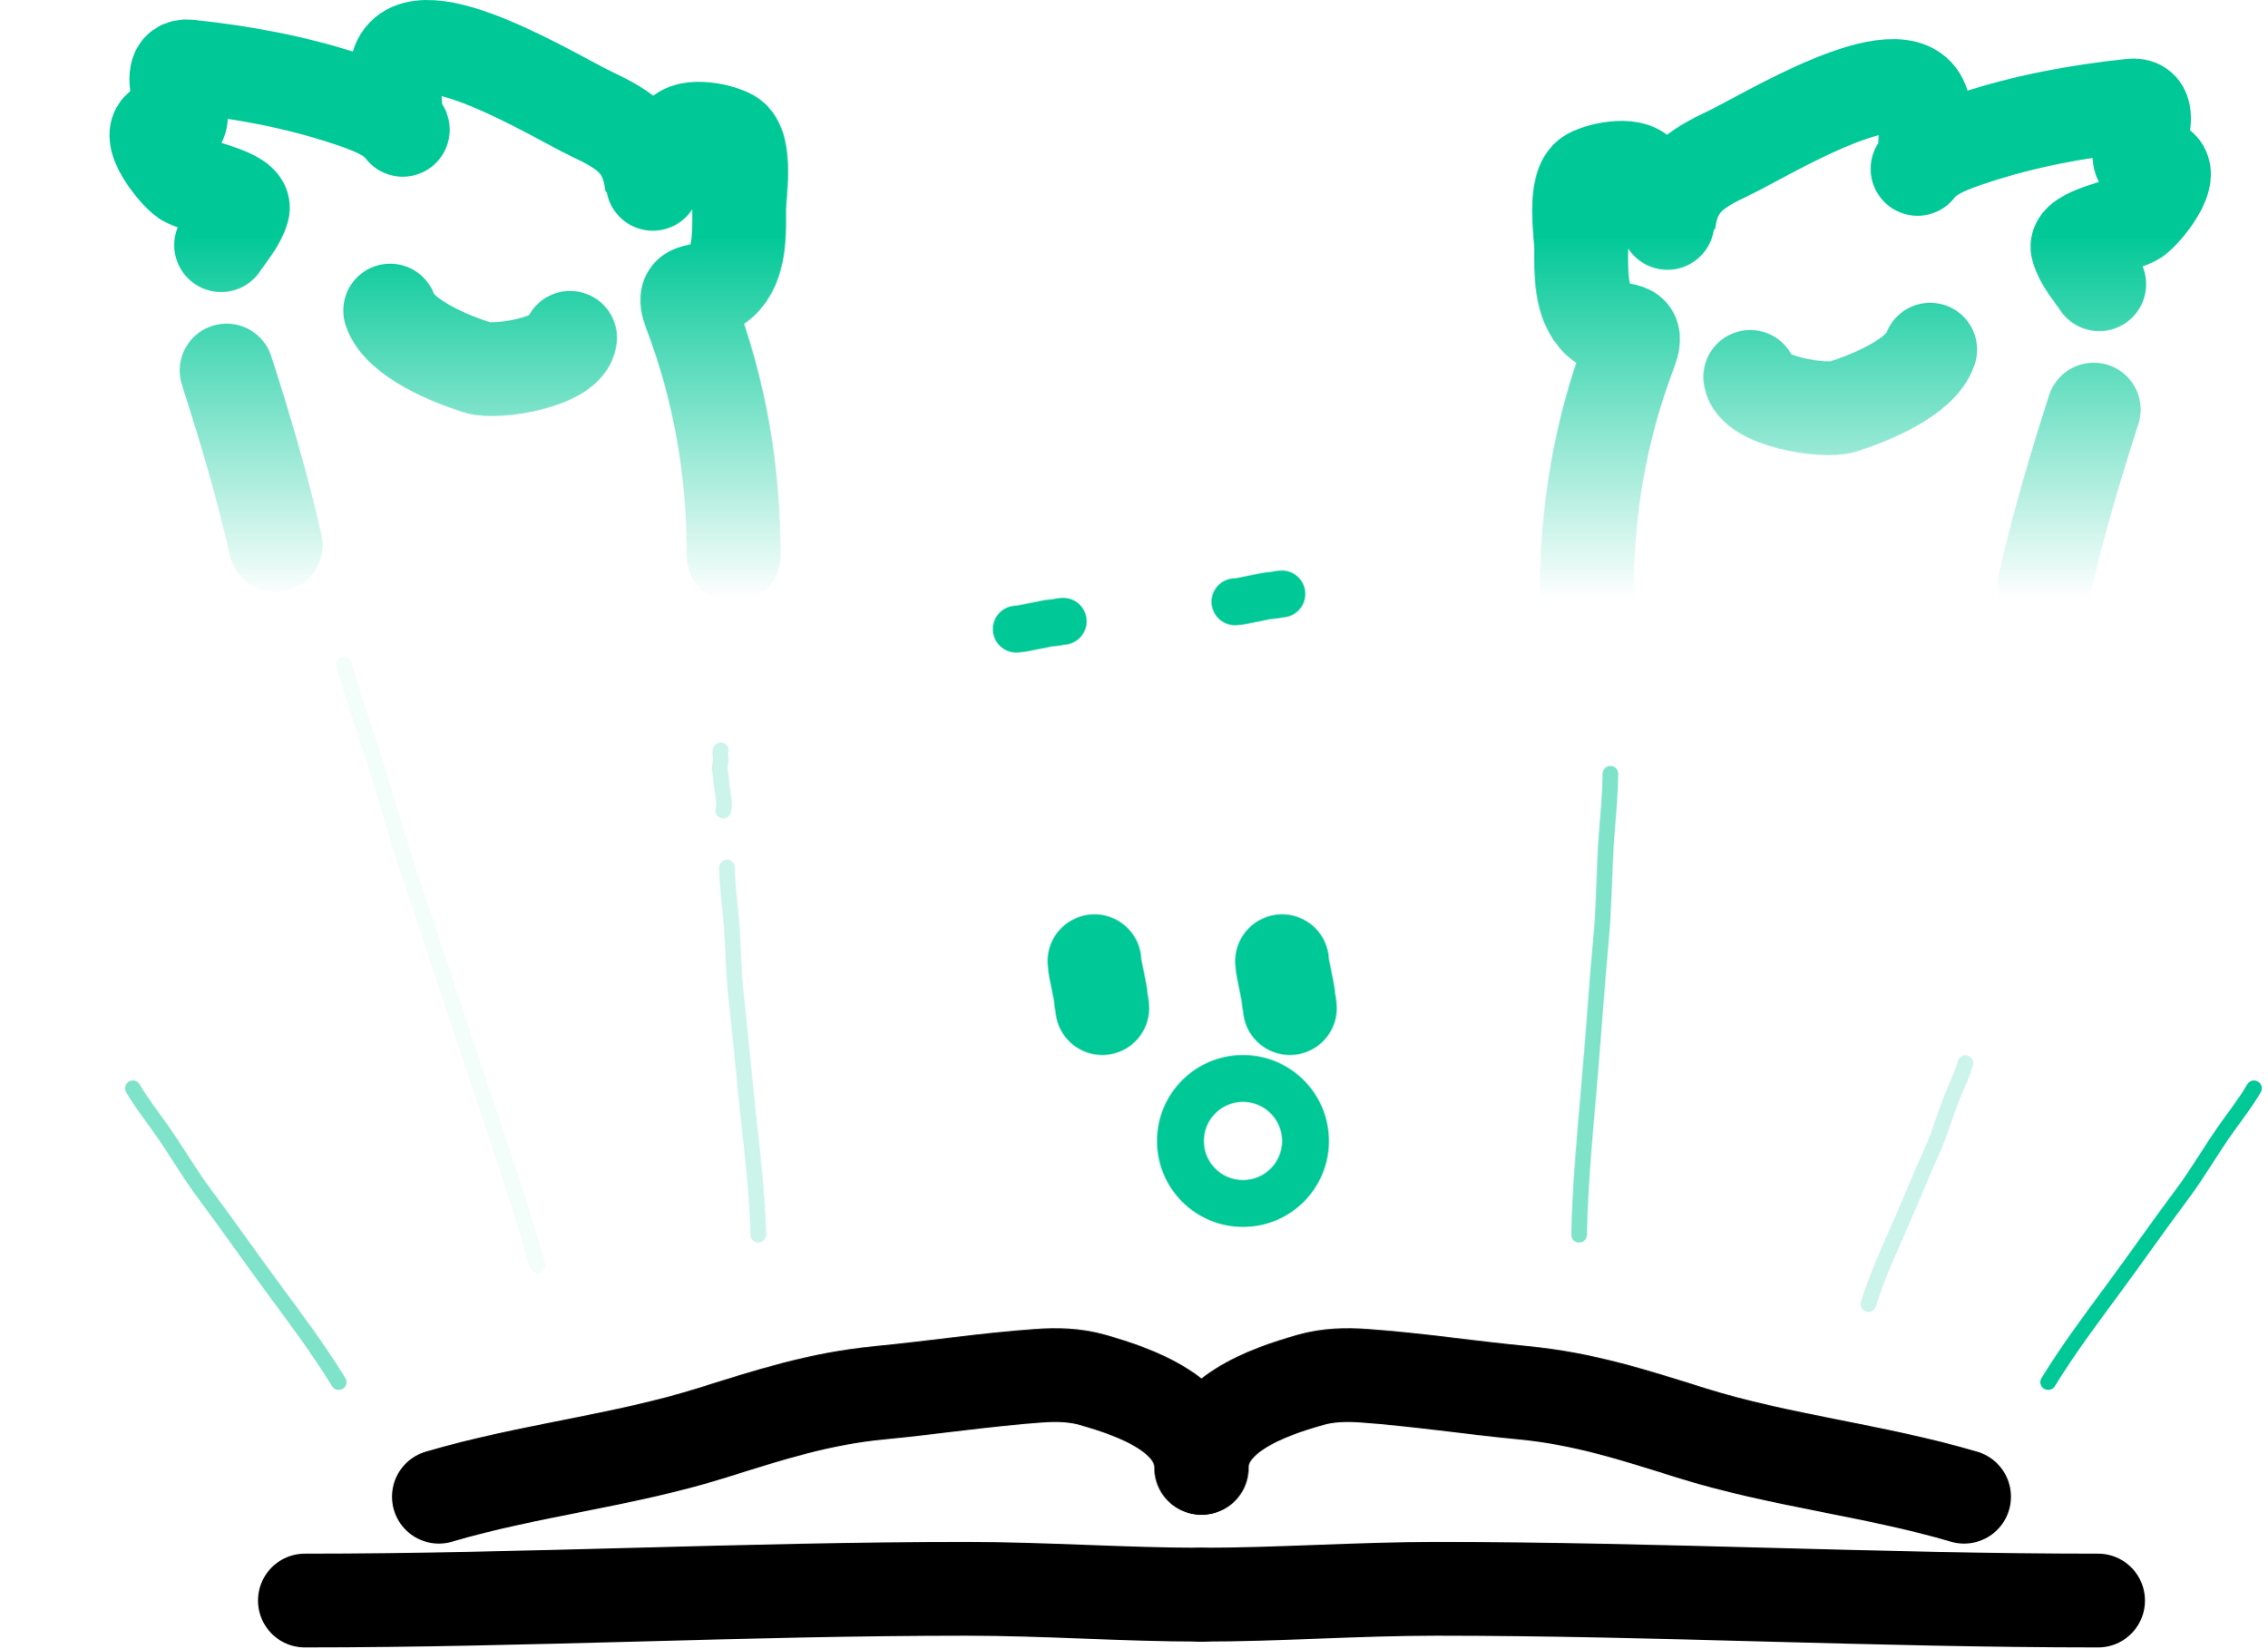
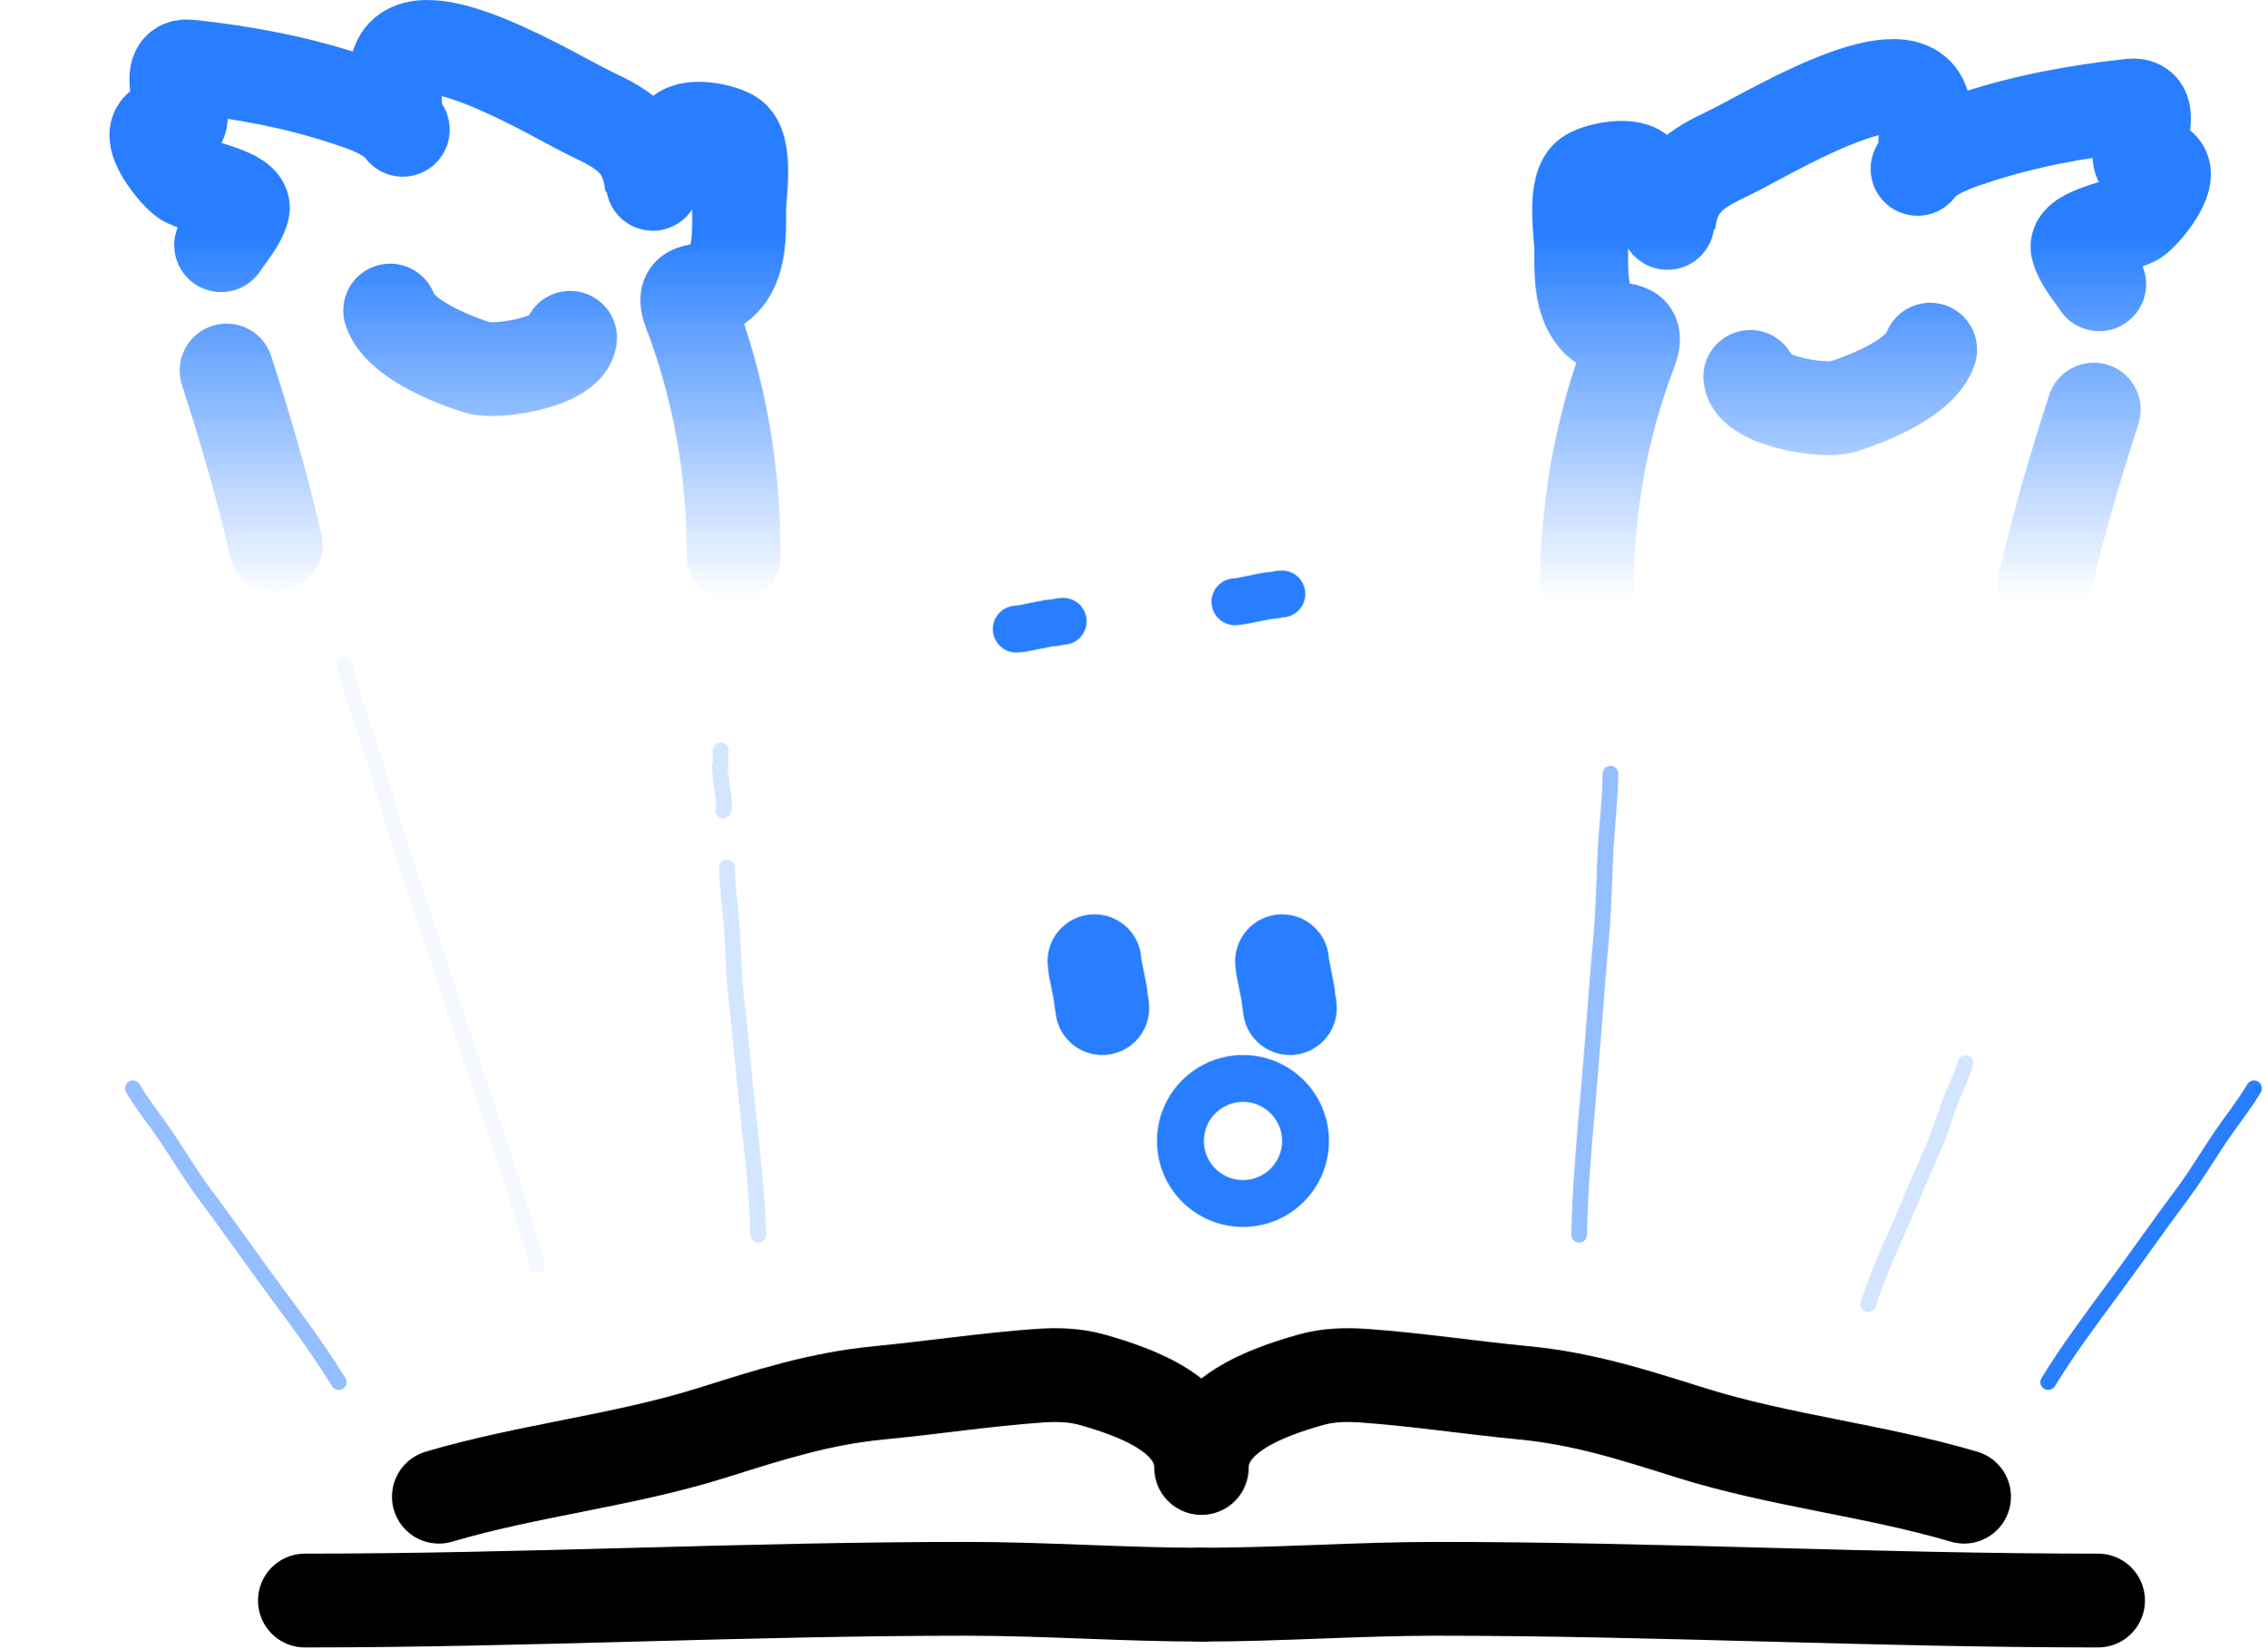
<svg xmlns="http://www.w3.org/2000/svg" width="290" height="211" viewBox="0 0 290 211" fill="none">
  <path d="M56.139 191.518C67.61 188.129 79.706 186.914 91.064 183.351C98.313 181.077 104.774 178.963 112.529 178.221C119.271 177.575 126.106 176.527 132.844 176.046C135.218 175.876 137.504 175.929 139.78 176.579C145.185 178.123 153.651 181.046 153.651 187.824" stroke="black" stroke-width="12" stroke-linecap="round" />
  <path d="M39 204.805C67.201 204.805 95.406 203.304 123.641 203.304C133.65 203.304 143.757 204.054 153.828 204.054" stroke="black" stroke-width="12" stroke-linecap="round" />
  <path d="M251.24 191.518C239.769 188.129 227.673 186.914 216.315 183.351C209.066 181.077 202.606 178.963 194.851 178.221C188.108 177.575 181.273 176.527 174.535 176.046C172.162 175.876 169.875 175.929 167.599 176.579C162.194 178.123 153.728 181.046 153.728 187.824" stroke="black" stroke-width="12" stroke-linecap="round" />
  <path d="M268.379 204.805C240.178 204.805 211.973 203.304 183.738 203.304C173.73 203.304 163.622 204.054 153.551 204.054" stroke="black" stroke-width="12" stroke-linecap="round" />
-   <path d="M164 122.998C164.033 123.641 164.18 124.286 164.311 124.893C164.452 125.546 164.559 126.218 164.705 126.864C164.806 127.305 164.798 127.772 164.882 128.212C164.927 128.451 165 128.75 165 128.998" stroke="#00c897" stroke-width="12" stroke-linecap="round" />
-   <path d="M202.965 76.124C202.965 65.326 204.695 55 208.545 44.894C210.006 41.057 206.614 43.005 204.515 41.096C202.071 38.875 202.268 34.725 202.268 31.797C202.268 30.063 201.192 23.654 203.352 22.42C204.896 21.538 209.474 20.682 210.095 22.73C210.515 24.116 213.417 28.778 213.427 28.697C214.058 23.331 216.788 21.649 221.215 19.552C225.598 17.477 243.323 6.489 245.859 13.082C246.625 15.073 246.256 17.768 246.208 19.863C246.193 20.504 244.932 22.08 245.316 21.567C246.862 19.506 250.009 18.466 252.33 17.693C258.898 15.503 265.757 14.237 272.634 13.508C276.633 13.084 271.562 21.205 274.803 21.025C279.566 20.76 274.544 27.023 273.137 27.961C271.786 28.861 265.234 29.902 265.775 31.797C266.261 33.496 267.562 34.922 268.526 36.369" stroke="#00c897" stroke-width="12" stroke-linecap="round" />
-   <path d="M267.829 52.411C265.45 59.785 263.268 67.178 261.552 74.729" stroke="#00c897" stroke-width="12" stroke-linecap="round" />
-   <path d="M223.889 48.226C224.231 51.303 233.26 52.814 235.746 52.023C239.132 50.946 245.715 48.307 246.905 44.739" stroke="#00c897" stroke-width="12" stroke-linecap="round" />
-   <path d="M93.846 71.124C93.846 60.326 92.116 50 88.266 39.894C86.805 36.057 90.197 38.005 92.296 36.096C94.74 33.875 94.543 29.725 94.543 26.797C94.543 25.063 95.619 18.654 93.459 17.42C91.915 16.538 87.337 15.682 86.716 17.73C86.296 19.116 83.394 23.778 83.384 23.697C82.753 18.331 80.023 16.649 75.596 14.553C71.213 12.476 53.488 1.489 50.952 8.082C50.186 10.073 50.555 12.768 50.603 14.863C50.618 15.504 51.879 17.08 51.495 16.567C49.949 14.506 46.802 13.466 44.481 12.693C37.913 10.503 31.053 9.237 24.177 8.508C20.178 8.084 25.249 16.205 22.008 16.025C17.245 15.76 22.267 22.023 23.674 22.961C25.025 23.861 31.577 24.902 31.036 26.797C30.55 28.496 29.249 29.922 28.285 31.369" stroke="#00c897" stroke-width="12" stroke-linecap="round" />
-   <path d="M28.982 47.411C31.361 54.785 33.543 62.178 35.259 69.729" stroke="#00c897" stroke-width="12" stroke-linecap="round" />
-   <path d="M72.922 43.226C72.581 46.303 63.551 47.814 61.066 47.023C57.679 45.946 51.096 43.307 49.906 39.739" stroke="#00c897" stroke-width="12" stroke-linecap="round" />
+   <path d="M164 122.998C164.033 123.641 164.18 124.286 164.311 124.893C164.452 125.546 164.559 126.218 164.705 126.864C164.806 127.305 164.798 127.772 164.882 128.212C164.927 128.451 165 128.75 165 128.998" stroke="#287eff" stroke-width="12" stroke-linecap="round" />
+   <path d="M202.965 76.124C202.965 65.326 204.695 55 208.545 44.894C210.006 41.057 206.614 43.005 204.515 41.096C202.071 38.875 202.268 34.725 202.268 31.797C202.268 30.063 201.192 23.654 203.352 22.42C204.896 21.538 209.474 20.682 210.095 22.73C210.515 24.116 213.417 28.778 213.427 28.697C214.058 23.331 216.788 21.649 221.215 19.552C225.598 17.477 243.323 6.489 245.859 13.082C246.625 15.073 246.256 17.768 246.208 19.863C246.193 20.504 244.932 22.08 245.316 21.567C246.862 19.506 250.009 18.466 252.33 17.693C258.898 15.503 265.757 14.237 272.634 13.508C276.633 13.084 271.562 21.205 274.803 21.025C279.566 20.76 274.544 27.023 273.137 27.961C271.786 28.861 265.234 29.902 265.775 31.797C266.261 33.496 267.562 34.922 268.526 36.369" stroke="#287eff" stroke-width="12" stroke-linecap="round" />
+   <path d="M267.829 52.411C265.45 59.785 263.268 67.178 261.552 74.729" stroke="#287eff" stroke-width="12" stroke-linecap="round" />
+   <path d="M223.889 48.226C224.231 51.303 233.26 52.814 235.746 52.023C239.132 50.946 245.715 48.307 246.905 44.739" stroke="#287eff" stroke-width="12" stroke-linecap="round" />
+   <path d="M93.846 71.124C93.846 60.326 92.116 50 88.266 39.894C86.805 36.057 90.197 38.005 92.296 36.096C94.74 33.875 94.543 29.725 94.543 26.797C94.543 25.063 95.619 18.654 93.459 17.42C91.915 16.538 87.337 15.682 86.716 17.73C86.296 19.116 83.394 23.778 83.384 23.697C82.753 18.331 80.023 16.649 75.596 14.553C71.213 12.476 53.488 1.489 50.952 8.082C50.186 10.073 50.555 12.768 50.603 14.863C50.618 15.504 51.879 17.08 51.495 16.567C49.949 14.506 46.802 13.466 44.481 12.693C37.913 10.503 31.053 9.237 24.177 8.508C20.178 8.084 25.249 16.205 22.008 16.025C17.245 15.76 22.267 22.023 23.674 22.961C25.025 23.861 31.577 24.902 31.036 26.797C30.55 28.496 29.249 29.922 28.285 31.369" stroke="#287eff" stroke-width="12" stroke-linecap="round" />
+   <path d="M28.982 47.411C31.361 54.785 33.543 62.178 35.259 69.729" stroke="#287eff" stroke-width="12" stroke-linecap="round" />
+   <path d="M72.922 43.226C72.581 46.303 63.551 47.814 61.066 47.023C57.679 45.946 51.096 43.307 49.906 39.739" stroke="#287eff" stroke-width="12" stroke-linecap="round" />
  <rect x="285" y="84" width="285" height="54" transform="rotate(180 285 84)" fill="url(#paint0_linear_441_92)" />
-   <path d="M68.741 161.913C66.378 153.596 63.565 145.373 60.949 137.63C58.135 129.302 55.383 120.688 52.567 112.448C50.646 106.826 49.052 100.754 47.196 95.126C46.187 92.066 44.865 88.263 44 85.035" stroke="#00c897" stroke-opacity="0.05" stroke-width="2" stroke-linecap="round" />
-   <path d="M97 158C96.87 152.962 96.282 147.91 95.759 143.158C95.196 138.046 94.768 132.783 94.18 127.72C93.779 124.267 93.811 120.609 93.475 117.161C93.292 115.287 93 112.947 93 111" stroke="#00c897" stroke-opacity="0.2" stroke-width="2" stroke-linecap="round" />
-   <path d="M92.504 103.729C92.733 103.045 92.561 102.138 92.425 101.299C92.279 100.397 92.262 99.541 92.091 98.633C91.974 98.013 92.251 97.577 92.19 96.99C92.157 96.67 92.06 96.24 92.193 96" stroke="#00c897" stroke-opacity="0.2" stroke-width="2" stroke-linecap="round" />
-   <path d="M239 166.876C240.041 163.493 241.527 160.218 242.896 157.131C244.369 153.81 245.739 150.351 247.226 147.07C248.241 144.831 248.875 142.342 249.826 140.091C250.343 138.867 251.051 137.356 251.405 136.035" stroke="#00c897" stroke-opacity="0.2" stroke-width="2" stroke-linecap="round" />
-   <path d="M202 158C202.13 151.676 202.718 145.334 203.241 139.368C203.804 132.951 204.232 126.344 204.82 119.989C205.221 115.654 205.188 111.062 205.525 106.734C205.708 104.382 206 101.445 206 99" stroke="#00c897" stroke-opacity="0.5" stroke-width="2" stroke-linecap="round" />
-   <path d="M262 176.855C264.563 172.676 267.53 168.714 270.294 164.972C273.268 160.947 276.198 156.727 279.169 152.756C281.196 150.047 282.947 146.95 284.916 144.214C285.986 142.726 287.377 140.901 288.324 139.261" stroke="#00c897" stroke-width="2" stroke-linecap="round" />
-   <path d="M43.324 176.855C40.761 172.676 37.794 168.714 35.03 164.972C32.056 160.947 29.125 156.727 26.154 152.756C24.127 150.047 22.376 146.95 20.408 144.214C19.338 142.726 17.947 140.901 17 139.261" stroke="#00c897" stroke-opacity="0.5" stroke-width="2" stroke-linecap="round" />
-   <path d="M140 122.998C140.033 123.641 140.18 124.286 140.311 124.893C140.451 125.546 140.558 126.218 140.705 126.864C140.805 127.305 140.797 127.772 140.881 128.212C140.927 128.451 141 128.75 141 128.998" stroke="#00c897" stroke-width="12" stroke-linecap="round" />
-   <path d="M157.973 77C158.616 76.968 159.261 76.82 159.868 76.69C160.52 76.549 161.192 76.442 161.839 76.295C162.28 76.195 162.746 76.203 163.187 76.119C163.426 76.073 163.725 76 163.973 76" stroke="#00c897" stroke-width="6" stroke-linecap="round" />
-   <path d="M130 80.5C130.643 80.468 131.288 80.32 131.895 80.19C132.547 80.049 133.219 79.942 133.865 79.795C134.306 79.695 134.773 79.703 135.213 79.619C135.453 79.573 135.751 79.5 136 79.5" stroke="#00c897" stroke-width="6" stroke-linecap="round" />
-   <circle cx="159" cy="146" r="8" stroke="#00c897" stroke-width="6" />
+   <path d="M68.741 161.913C66.378 153.596 63.565 145.373 60.949 137.63C58.135 129.302 55.383 120.688 52.567 112.448C50.646 106.826 49.052 100.754 47.196 95.126C46.187 92.066 44.865 88.263 44 85.035" stroke="#287eff" stroke-opacity="0.05" stroke-width="2" stroke-linecap="round" />
+   <path d="M97 158C96.87 152.962 96.282 147.91 95.759 143.158C95.196 138.046 94.768 132.783 94.18 127.72C93.779 124.267 93.811 120.609 93.475 117.161C93.292 115.287 93 112.947 93 111" stroke="#287eff" stroke-opacity="0.2" stroke-width="2" stroke-linecap="round" />
+   <path d="M92.504 103.729C92.733 103.045 92.561 102.138 92.425 101.299C92.279 100.397 92.262 99.541 92.091 98.633C91.974 98.013 92.251 97.577 92.19 96.99C92.157 96.67 92.06 96.24 92.193 96" stroke="#287eff" stroke-opacity="0.2" stroke-width="2" stroke-linecap="round" />
+   <path d="M239 166.876C240.041 163.493 241.527 160.218 242.896 157.131C244.369 153.81 245.739 150.351 247.226 147.07C248.241 144.831 248.875 142.342 249.826 140.091C250.343 138.867 251.051 137.356 251.405 136.035" stroke="#287eff" stroke-opacity="0.2" stroke-width="2" stroke-linecap="round" />
+   <path d="M202 158C202.13 151.676 202.718 145.334 203.241 139.368C203.804 132.951 204.232 126.344 204.82 119.989C205.221 115.654 205.188 111.062 205.525 106.734C205.708 104.382 206 101.445 206 99" stroke="#287eff" stroke-opacity="0.5" stroke-width="2" stroke-linecap="round" />
+   <path d="M262 176.855C264.563 172.676 267.53 168.714 270.294 164.972C273.268 160.947 276.198 156.727 279.169 152.756C281.196 150.047 282.947 146.95 284.916 144.214C285.986 142.726 287.377 140.901 288.324 139.261" stroke="#287eff" stroke-width="2" stroke-linecap="round" />
+   <path d="M43.324 176.855C40.761 172.676 37.794 168.714 35.03 164.972C32.056 160.947 29.125 156.727 26.154 152.756C24.127 150.047 22.376 146.95 20.408 144.214C19.338 142.726 17.947 140.901 17 139.261" stroke="#287eff" stroke-opacity="0.5" stroke-width="2" stroke-linecap="round" />
+   <path d="M140 122.998C140.033 123.641 140.18 124.286 140.311 124.893C140.451 125.546 140.558 126.218 140.705 126.864C140.805 127.305 140.797 127.772 140.881 128.212C140.927 128.451 141 128.75 141 128.998" stroke="#287eff" stroke-width="12" stroke-linecap="round" />
+   <path d="M157.973 77C158.616 76.968 159.261 76.82 159.868 76.69C160.52 76.549 161.192 76.442 161.839 76.295C162.28 76.195 162.746 76.203 163.187 76.119C163.426 76.073 163.725 76 163.973 76" stroke="#287eff" stroke-width="6" stroke-linecap="round" />
+   <path d="M130 80.5C130.643 80.468 131.288 80.32 131.895 80.19C132.547 80.049 133.219 79.942 133.865 79.795C134.306 79.695 134.773 79.703 135.213 79.619C135.453 79.573 135.751 79.5 136 79.5" stroke="#287eff" stroke-width="6" stroke-linecap="round" />
+   <circle cx="159" cy="146" r="8" stroke="#287eff" stroke-width="6" />
  <defs>
    <linearGradient id="paint0_linear_441_92" x1="427.5" y1="84" x2="427.5" y2="138" gradientUnits="userSpaceOnUse">
      <stop offset="0.137" stop-color="white" />
      <stop offset="1" stop-color="white" stop-opacity="0" />
    </linearGradient>
  </defs>
</svg>
